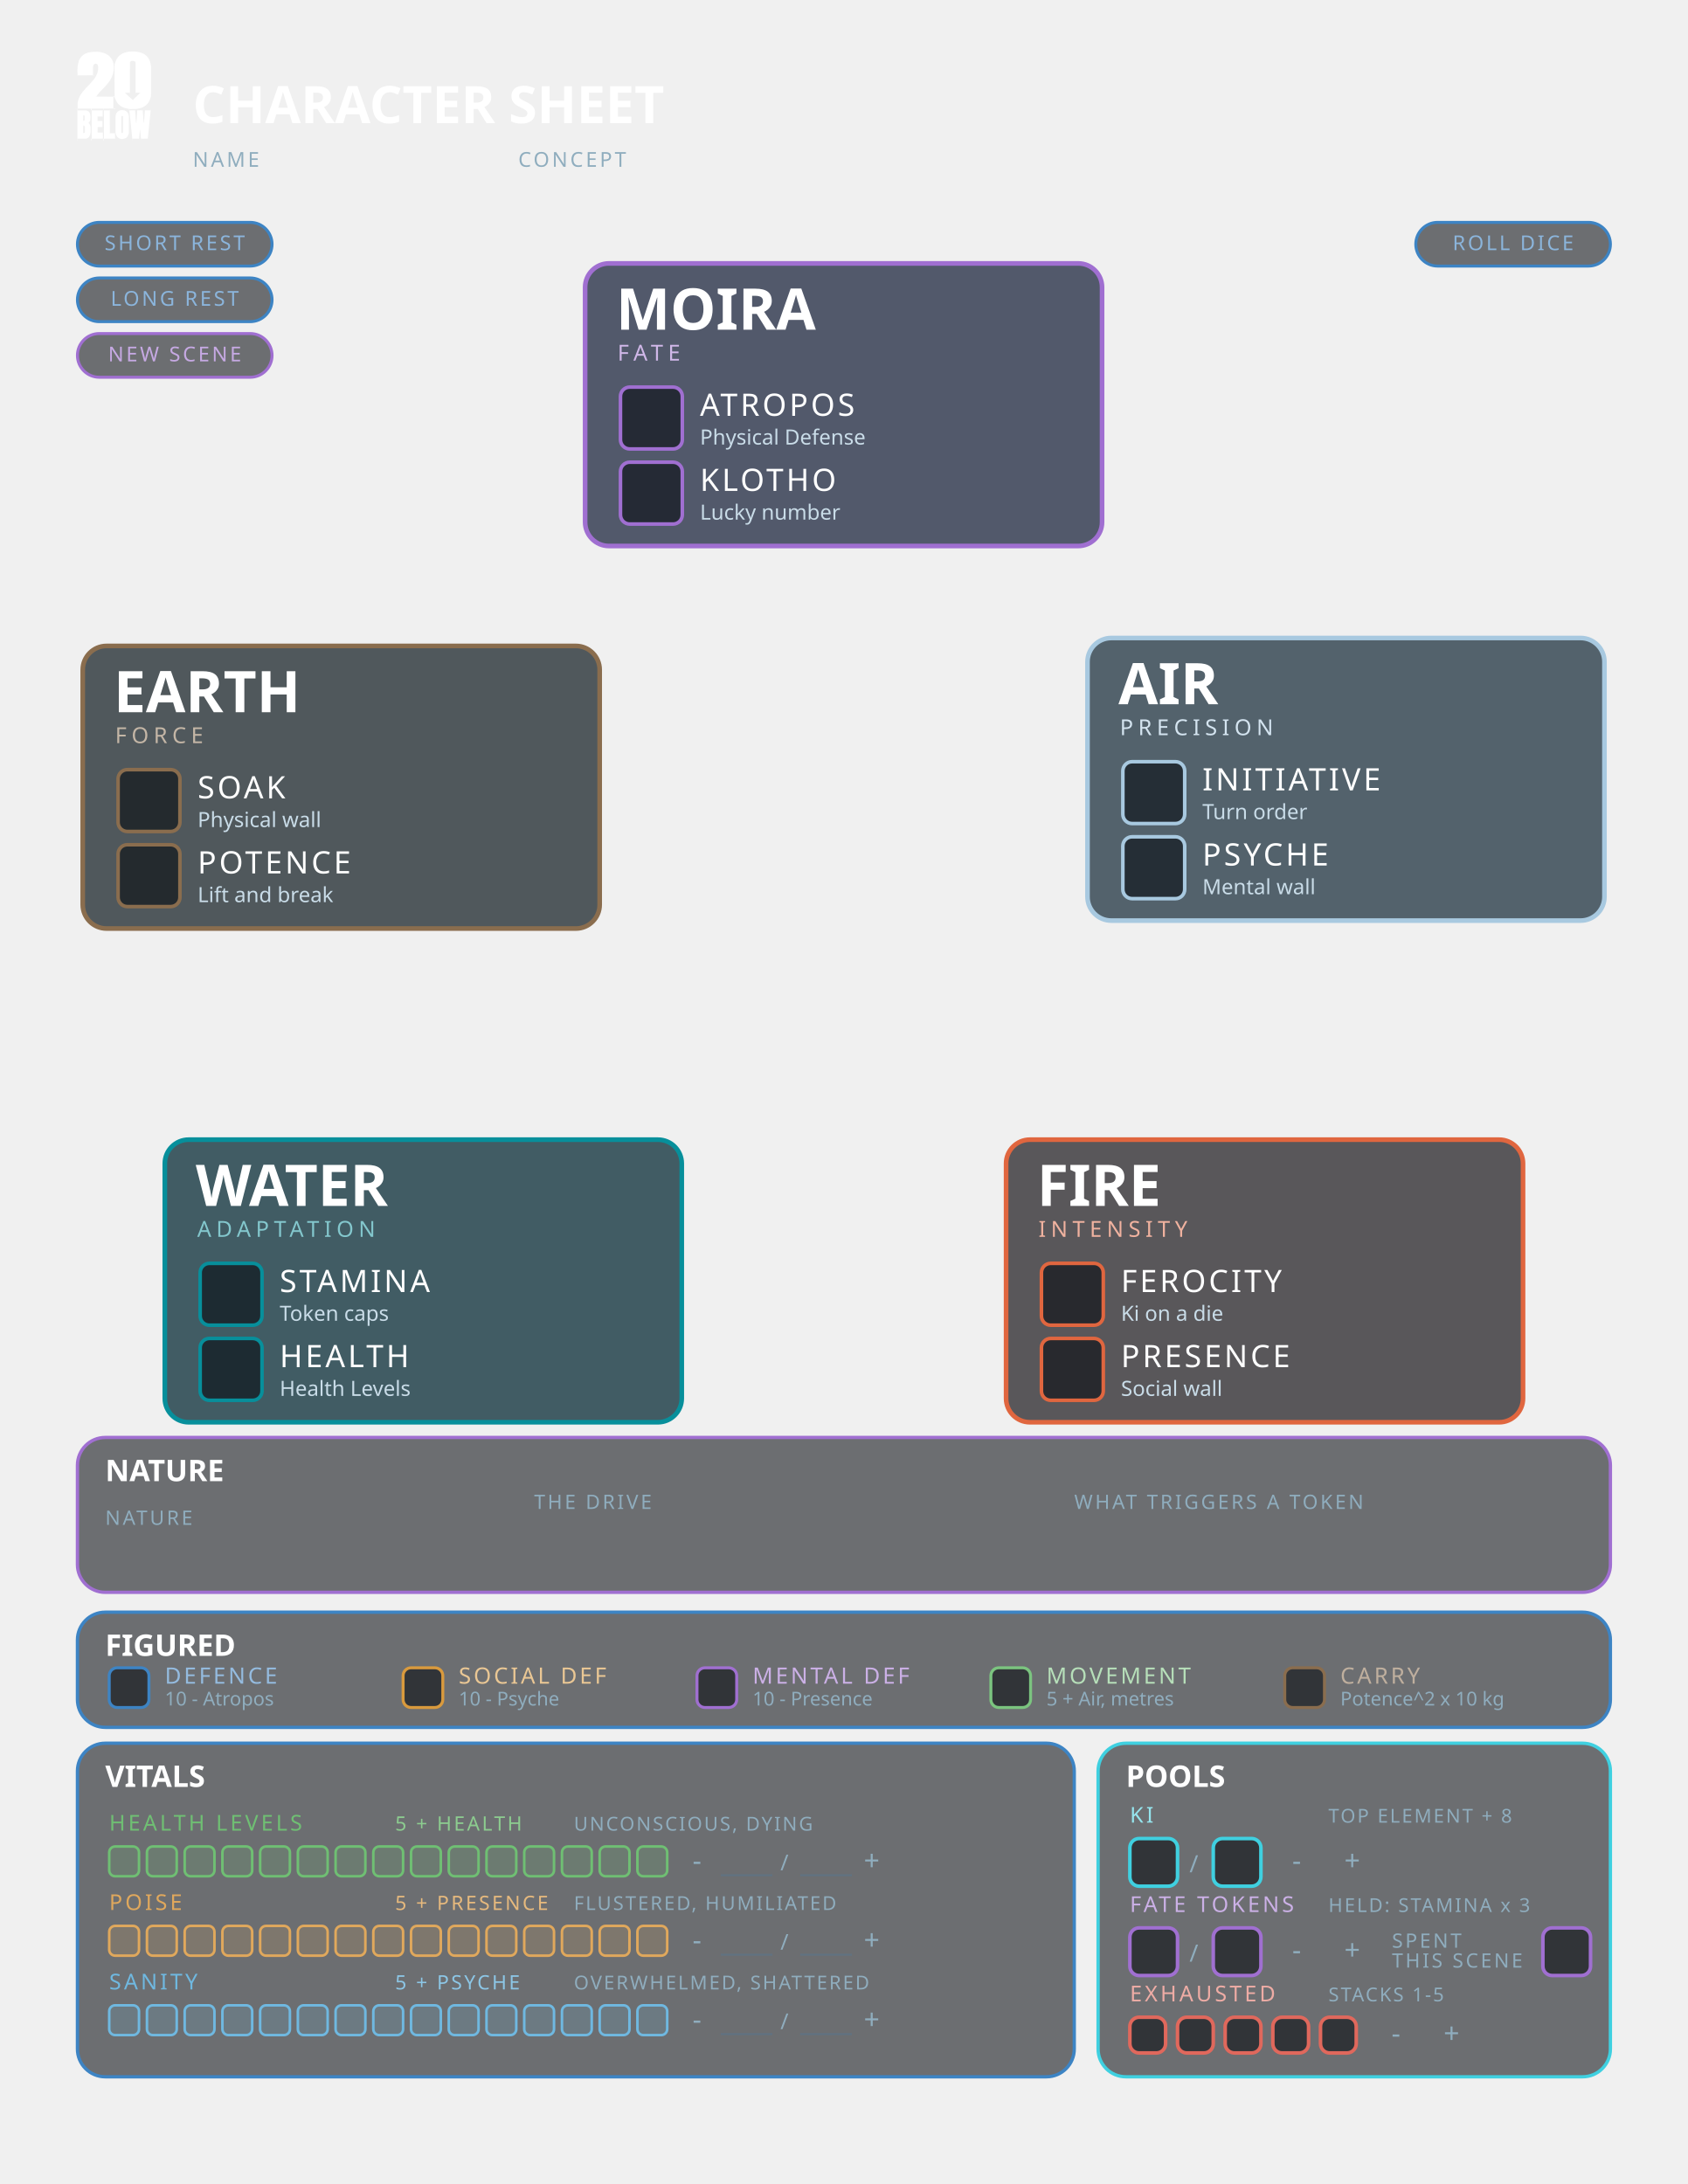
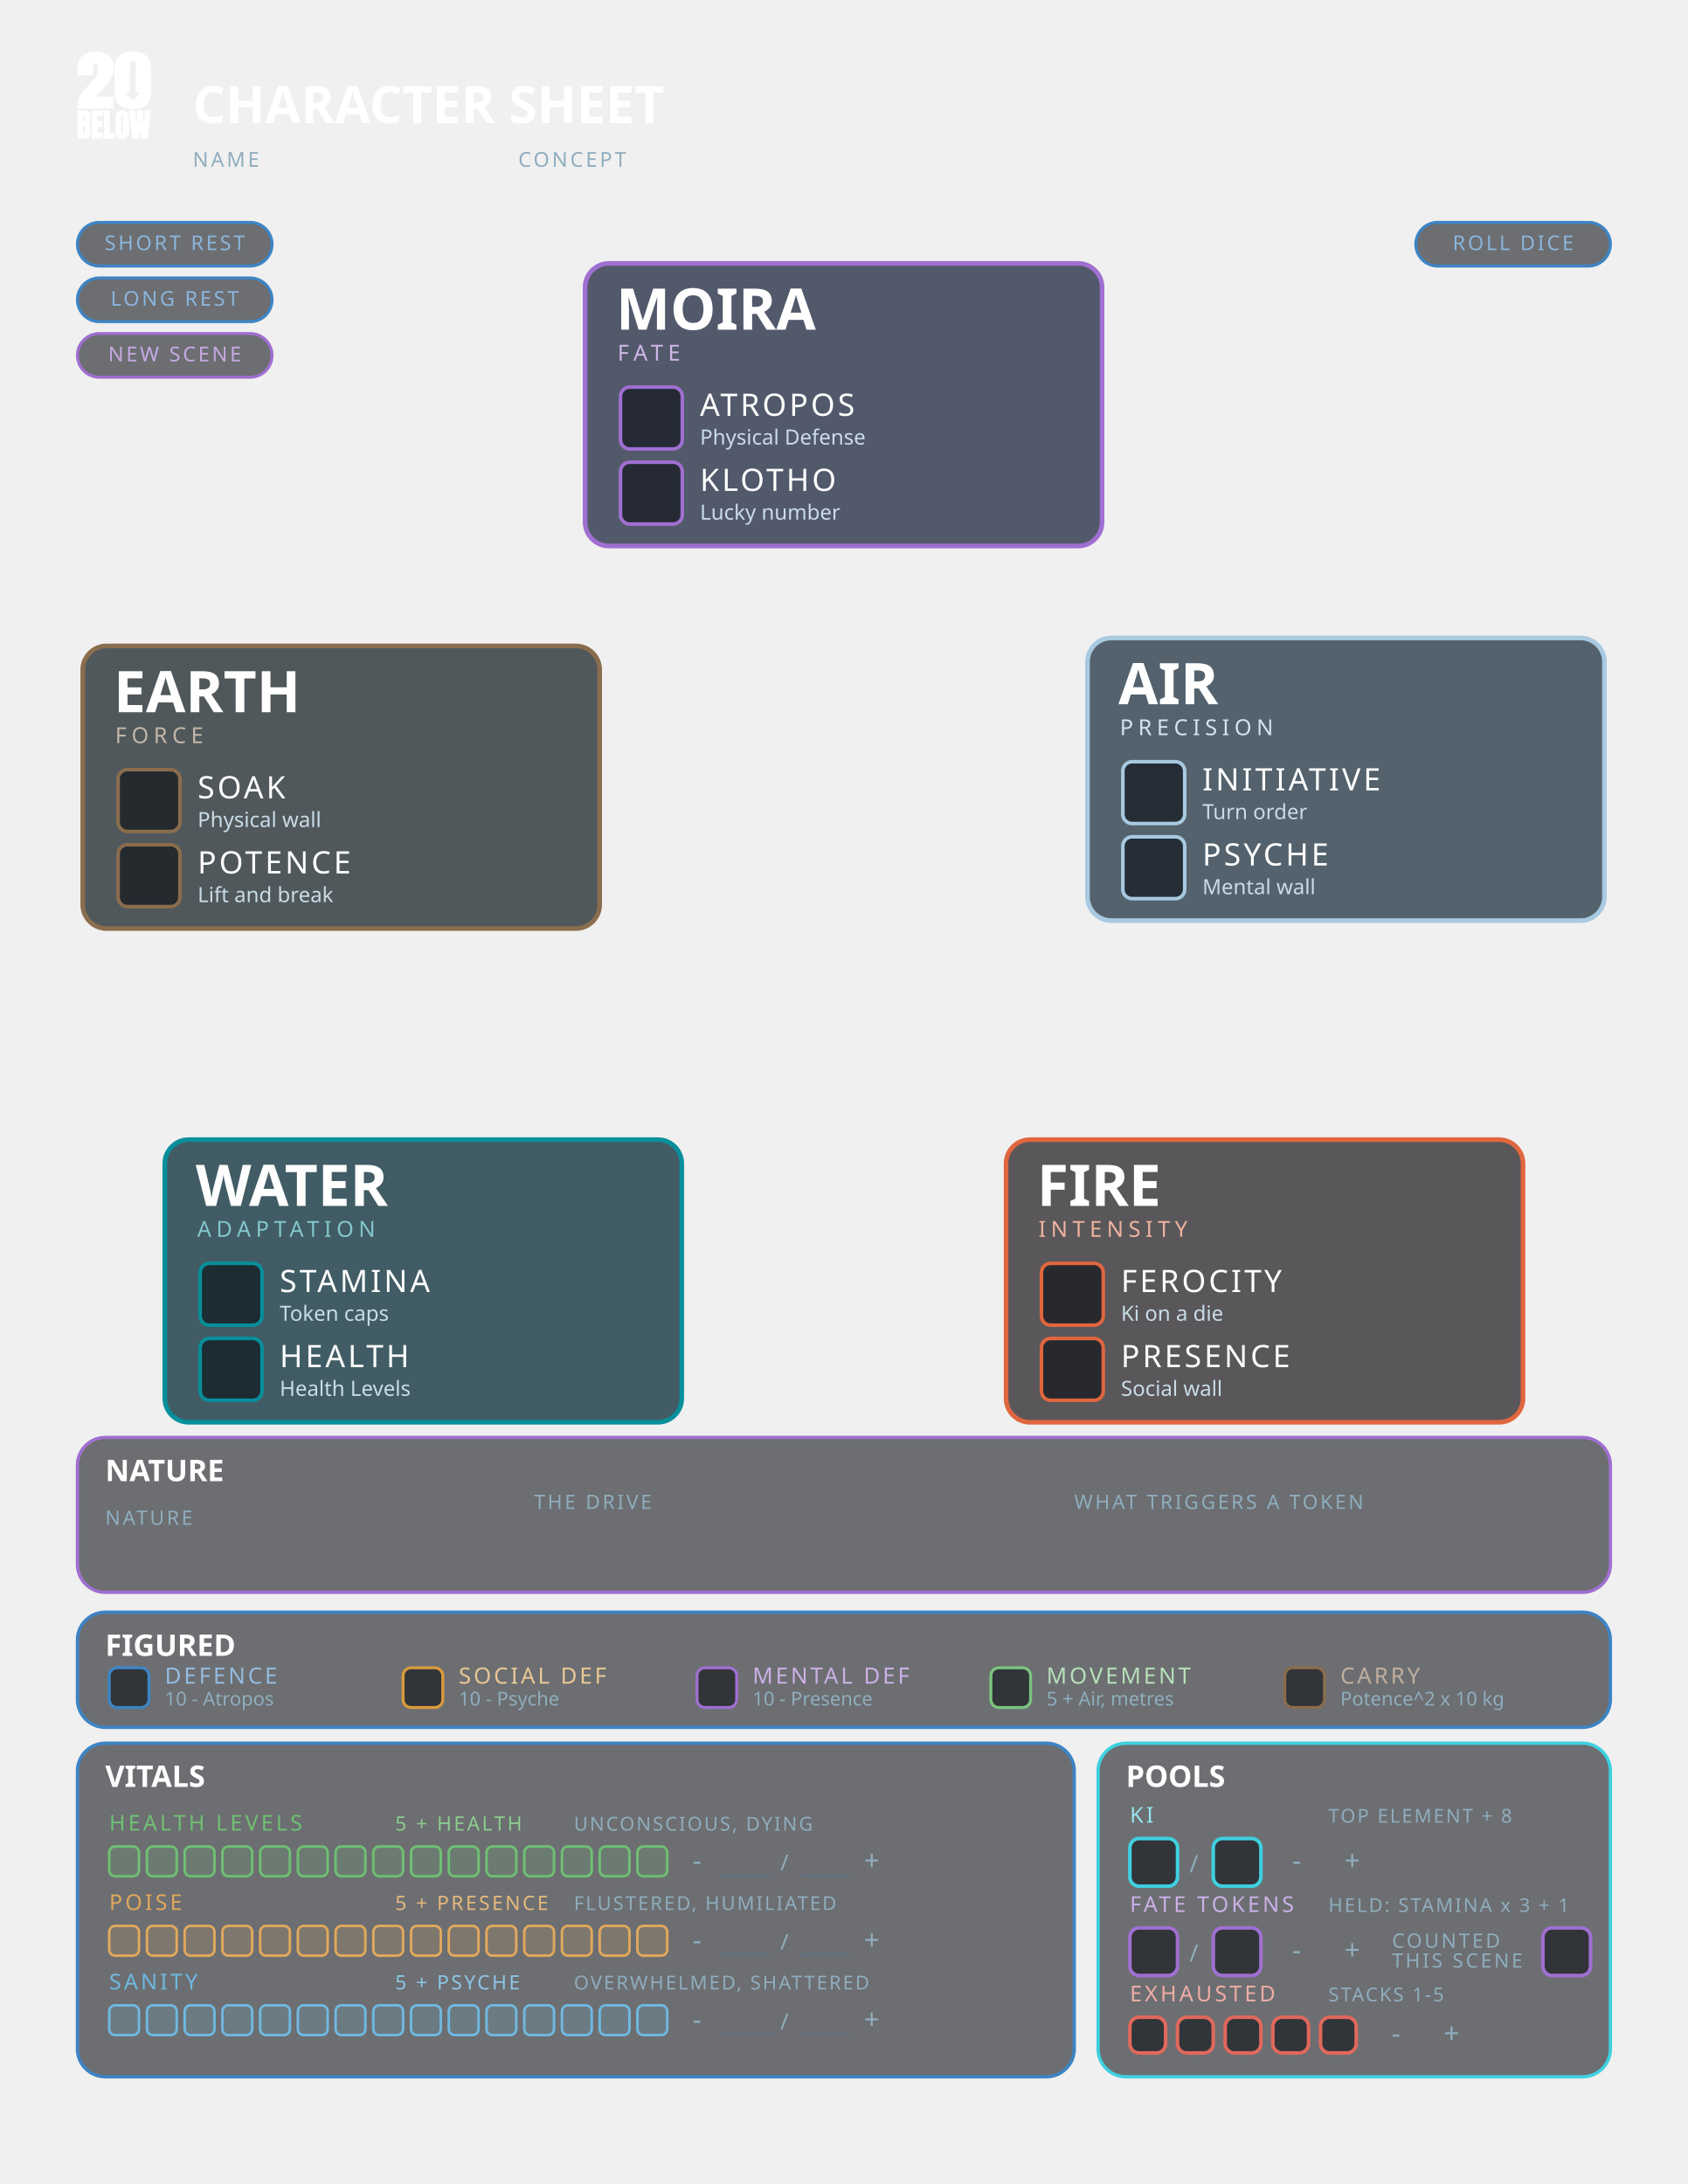
<svg xmlns="http://www.w3.org/2000/svg" width="2550" height="3300" viewBox="0 0 2550 3300" shape-rendering="geometricPrecision" text-rendering="geometricPrecision">
  <svg x="117" y="78" width="111.257" height="132" viewBox="0 0 649 770" preserveAspectRatio="xMidYMid meet" overflow="visible">
    <path fill="#FFFFFF" fill-rule="evenodd" d="M464.36 -0.14C452.82 0.49 446.39 1.89 438.79 3.29C431.18 4.68 425.65 5.99 418.71 8.21C411.77 10.44 402.54 14.20 397.14 16.64C391.75 19.08 391.46 19.30 386.36 22.86C381.25 26.42 371.23 33.89 366.50 38.00C361.77 42.11 361.46 42.96 358.00 47.50C354.54 52.04 349.18 59.18 345.71 65.21C342.25 71.25 339.64 77.14 337.21 83.71C334.79 90.29 332.76 96.93 331.14 104.64C329.52 112.36 328.10 83.79 327.50 130.00C326.90 176.21 326.62 334.71 327.57 381.93C328.52 429.14 330.52 403.81 333.21 413.29C335.90 422.76 339.42 430.92 343.71 438.79C348.01 446.65 354.04 454.63 359.00 460.50C363.96 466.37 369.11 470.39 373.50 474.00C377.89 477.61 379.49 478.85 385.36 482.14C391.23 485.44 399.48 490.36 408.71 493.79C417.95 497.21 430.40 500.60 440.79 502.71C451.17 504.83 458.48 506.05 471.00 506.50C483.52 506.95 503.87 506.37 515.93 505.43C527.99 504.49 535.80 502.46 543.36 500.86C550.92 499.25 556.04 497.54 561.29 495.79C566.54 494.04 569.30 493.13 574.86 490.36C580.42 487.58 589.54 482.37 594.64 479.14C599.75 475.92 600.94 475.27 605.50 471.00C610.06 466.73 617.86 458.52 622.00 453.50C626.14 448.48 627.39 446.39 630.36 440.86C633.32 435.32 637.39 426.73 639.79 420.29C642.18 413.85 643.26 410.43 644.71 402.21C646.17 394.00 647.87 414.54 648.50 371.00C649.13 327.46 648.68 181.82 648.50 141.00C648.32 100.18 648.71 134.29 647.43 126.07C646.14 117.86 643.80 101.87 640.79 91.71C637.77 81.56 633.82 73.18 629.36 65.14C624.89 57.11 619.95 50.05 614.00 43.50C608.05 36.95 600.83 30.83 593.64 25.86C586.45 20.88 579.60 17.24 570.86 13.64C562.12 10.05 551.69 6.64 541.21 4.29C530.74 1.93 520.81 0.24 508.00 -0.50C495.19 -1.24 475.89 -0.77 464.36 -0.14Z M139.36 1.86C129.87 2.20 128.85 2.35 121.07 3.57C113.30 4.80 100.87 7.04 92.71 9.21C84.56 11.39 78.54 13.70 72.14 16.64C65.75 19.58 59.30 23.63 54.36 26.86C49.42 30.08 46.92 31.75 42.50 36.00C38.08 40.25 31.83 47.17 27.86 52.36C23.88 57.55 21.58 61.08 18.64 67.14C15.70 73.20 12.89 79.06 10.21 88.71C7.54 98.37 4.36 112.86 2.57 125.07C0.79 137.29 -0.17 150.19 -0.50 162.00C-0.83 173.81 0.23 188.44 0.57 195.93C0.92 203.42 1.12 204.71 1.57 206.93C2.02 209.14 -19.18 208.89 3.29 209.21C25.75 209.54 113.99 209.39 136.36 208.86C158.73 208.32 137.31 217.48 137.50 206.00C137.69 194.52 137.23 153.23 137.50 140.00C137.77 126.77 138.45 130.29 139.14 126.64C139.83 123.00 140.67 120.50 141.64 118.14C142.62 115.79 142.96 114.30 145.00 112.50C147.04 110.70 151.36 108.36 153.86 107.36C156.36 106.36 157.43 106.36 160.00 106.50C162.57 106.64 166.40 106.93 169.29 108.21C172.17 109.50 175.10 110.40 177.29 114.21C179.48 118.02 181.56 124.27 182.43 131.07C183.30 137.87 182.93 148.12 182.50 155.00C182.07 161.88 181.14 166.48 179.86 172.36C178.57 178.24 177.54 183.04 174.79 190.29C172.04 197.54 167.63 207.80 163.36 215.86C159.08 223.92 157.04 228.20 149.14 238.64C141.25 249.08 128.69 264.36 116.00 278.50C103.31 292.64 84.50 311.00 73.00 323.50C61.50 336.00 54.19 344.52 47.00 353.50C39.81 362.48 34.42 370.42 29.86 377.36C25.30 384.30 22.92 388.58 19.64 395.14C16.37 401.70 12.94 408.61 10.21 416.71C7.49 424.82 4.74 436.90 3.29 443.79C1.83 450.67 1.75 448.51 1.50 458.00C1.25 467.49 1.20 493.30 1.79 500.71C2.37 508.13 -47.13 502.27 5.00 502.50C57.13 502.73 262.65 502.82 314.57 502.07C366.49 501.32 316.18 515.01 316.50 498.00C316.82 480.99 316.69 416.81 316.50 400.00C316.31 383.19 339.94 397.73 315.36 397.14C290.77 396.56 193.86 396.83 169.00 396.50C144.14 396.17 162.38 400.98 166.21 395.14C170.05 389.31 179.70 375.44 192.00 361.50C204.30 347.56 228.33 324.00 240.00 311.50C251.67 299.00 254.98 294.98 262.00 286.50C269.02 278.02 275.92 269.92 282.14 260.64C288.37 251.37 294.25 241.58 299.36 230.86C304.46 220.13 309.44 207.94 312.79 196.29C316.13 184.63 318.14 169.14 319.43 160.93C320.71 152.71 320.50 153.81 320.50 147.00C320.50 140.19 320.20 127.96 319.43 120.07C318.65 112.18 317.30 105.70 315.86 99.64C314.42 93.58 313.24 89.60 310.79 83.71C308.33 77.83 305.56 71.11 301.14 64.36C296.73 57.61 290.01 49.15 284.29 43.21C278.56 37.27 273.36 33.14 266.79 28.71C260.21 24.29 251.94 19.89 244.86 16.64C237.77 13.39 232.27 11.39 224.29 9.21C216.30 7.04 204.64 4.86 196.93 3.57C189.21 2.29 187.60 1.79 178.00 1.50C168.40 1.21 148.85 1.51 139.36 1.86Z M483.50 81.00C487.49 80.82 493.83 81.17 497.50 82.00C501.17 82.83 503.45 84.05 505.50 86.00C507.55 87.95 508.63 90.20 509.79 93.71C510.94 97.23 511.96 62.70 512.43 107.07C512.89 151.44 512.13 317.37 512.57 359.93C513.01 402.49 508.83 362.00 515.07 362.43C521.31 362.86 543.76 362.31 550.00 362.50C556.24 362.69 562.08 353.65 552.50 363.57C542.92 373.49 503.42 411.65 492.50 422.00C481.58 432.35 499.17 435.38 487.00 425.64C474.83 415.90 430.33 374.10 419.50 363.57C408.67 353.05 415.26 362.69 422.00 362.50C428.74 362.31 453.19 362.86 459.93 362.43C466.67 362.00 462.00 402.00 462.43 359.93C462.86 317.86 462.07 154.40 462.50 110.00C462.93 65.60 464.13 97.30 465.00 93.50C465.87 89.70 466.29 88.95 467.71 87.21C469.14 85.48 470.94 84.11 473.57 83.07C476.20 82.04 479.51 81.18 483.50 81.00Z M387.36 515.86C382.49 516.46 376.02 517.19 370.71 519.21C365.40 521.24 359.83 524.33 355.50 528.00C351.17 531.67 347.43 536.76 344.71 541.21C342.00 545.67 340.75 548.75 339.21 554.71C337.68 560.68 336.12 552.29 335.50 577.00C334.88 601.71 335.06 678.61 335.50 703.00C335.94 727.39 337.19 718.31 338.14 723.36C339.10 728.40 339.43 729.07 341.21 733.29C343.00 737.50 346.14 744.52 348.86 748.64C351.57 752.76 354.45 755.38 357.50 758.00C360.55 760.62 363.81 762.69 367.14 764.36C370.48 766.02 374.36 767.14 377.50 768.00C380.64 768.86 381.75 769.25 386.00 769.50C390.25 769.75 397.02 770.36 403.00 769.50C408.98 768.64 417.11 766.27 421.86 764.36C426.61 762.44 427.93 761.43 431.50 758.00C435.07 754.57 440.23 748.89 443.29 743.79C446.35 738.68 448.15 733.99 449.86 727.36C451.56 720.73 452.89 729.06 453.50 704.00C454.11 678.94 453.94 601.23 453.50 577.00C453.06 552.77 452.05 563.95 450.86 558.64C449.67 553.33 447.98 548.86 446.36 545.14C444.74 541.43 443.29 539.21 441.14 536.36C439.00 533.50 436.38 530.45 433.50 528.00C430.62 525.55 427.02 523.31 423.86 521.64C420.69 519.98 418.49 519.01 414.50 518.00C410.51 516.99 404.45 515.93 399.93 515.57C395.40 515.21 392.23 515.25 387.36 515.86Z M1.43 517.93C-9.82 518.68 -0.23 480.70 -0.50 522.00C-0.77 563.30 -0.80 724.80 -0.21 765.71C0.37 806.63 -8.87 767.20 3.00 767.50C14.87 767.80 57.60 767.93 71.00 767.50C84.40 767.07 79.01 766.68 83.43 764.93C87.85 763.18 94.02 759.69 97.50 757.00C100.98 754.31 102.07 752.57 104.29 748.79C106.50 745.00 108.93 740.26 110.79 734.29C112.64 728.31 114.48 723.48 115.43 712.93C116.38 702.38 116.60 679.88 116.50 671.00C116.40 662.12 116.25 664.75 114.86 659.64C113.46 654.54 109.95 644.55 108.14 640.36C106.33 636.17 105.75 636.39 104.00 634.50C102.25 632.61 96.75 632.27 97.64 629.00C98.54 625.73 106.73 619.70 109.36 614.86C111.99 610.01 112.57 607.24 113.43 599.93C114.29 592.62 115.08 580.06 114.50 571.00C113.92 561.94 111.65 551.68 109.93 545.57C108.20 539.46 105.88 537.12 104.14 534.36C102.40 531.60 101.55 530.79 99.50 529.00C97.45 527.21 94.69 525.14 91.86 523.64C89.02 522.14 86.64 521.02 82.50 520.00C78.36 518.98 80.51 517.85 67.00 517.50C53.49 517.15 12.68 517.18 1.43 517.93Z M126.64 518.14C111.23 518.73 125.64 479.74 125.50 521.00C125.36 562.26 125.20 724.63 125.79 765.71C126.37 806.80 112.85 767.25 129.00 767.50C145.15 767.75 206.80 767.80 222.71 767.21C238.63 766.63 224.31 772.76 224.50 764.00C224.69 755.24 224.44 723.06 223.86 714.64C223.27 706.23 228.30 713.70 221.00 713.50C213.70 713.30 187.21 713.62 180.07 713.43C172.93 713.24 178.57 712.93 178.14 712.36C177.71 711.79 177.50 717.79 177.50 710.00C177.50 702.21 177.56 673.23 178.14 665.64C178.73 658.06 174.37 664.70 181.00 664.50C187.63 664.30 211.45 664.62 217.93 664.43C224.40 664.24 219.43 663.93 219.86 663.36C220.29 662.79 220.46 669.32 220.50 661.00C220.54 652.68 220.82 621.68 220.07 613.43C219.32 605.18 222.90 611.93 216.00 611.50C209.10 611.07 185.06 611.44 178.64 610.86C172.23 610.27 177.68 614.13 177.50 608.00C177.32 601.87 177.14 580.14 177.57 574.07C178.00 568.00 173.17 572.00 180.07 571.57C186.98 571.14 212.04 571.70 219.00 571.50C225.96 571.30 221.35 579.04 221.86 570.36C222.37 561.68 222.71 528.24 222.07 519.43C221.43 510.62 233.90 517.71 218.00 517.50C202.10 517.29 142.06 517.56 126.64 518.14Z M234.64 518.14C226.73 518.73 233.64 479.74 233.50 521.00C233.36 562.26 233.20 724.63 233.79 765.71C234.37 806.80 221.01 767.25 237.00 767.50C252.99 767.75 313.96 767.80 329.71 767.21C345.46 766.63 331.31 771.76 331.50 764.00C331.69 756.24 331.44 728.06 330.86 720.64C330.27 713.23 335.13 719.70 328.00 719.50C320.87 719.30 295.14 719.86 288.07 719.43C281.00 719.00 286.07 750.26 285.57 716.93C285.07 683.60 285.83 552.67 285.07 519.43C284.31 486.19 289.40 517.71 281.00 517.50C272.60 517.29 242.56 517.56 234.64 518.14Z M459.64 518.14C451.90 519.38 454.65 483.56 458.57 524.93C462.49 566.30 478.57 725.93 483.14 766.36C487.71 806.79 476.52 767.31 486.00 767.50C495.48 767.69 530.43 767.76 540.00 767.50C549.57 767.24 541.67 778.67 543.43 765.93C545.19 753.19 549.14 704.26 550.57 691.07C552.00 677.88 550.40 674.24 552.00 686.79C553.60 699.33 558.31 752.90 560.14 766.36C561.98 779.81 553.30 767.42 563.00 767.50C572.70 767.58 608.79 767.79 618.36 766.86C627.93 765.93 619.58 767.58 620.43 761.93C621.27 756.27 619.43 772.26 623.43 732.93C627.43 693.60 641.02 561.64 644.43 525.93C647.83 490.21 644.43 520.05 643.86 518.64C643.29 517.24 648.64 517.69 641.00 517.50C633.36 517.31 605.85 517.18 598.00 517.50C590.15 517.82 596.10 500.64 593.93 519.43C591.76 538.21 588.05 630.14 585.00 630.21C581.95 630.29 577.81 538.64 575.64 519.86C573.48 501.07 579.81 517.76 572.00 517.50C564.19 517.24 536.36 516.02 528.79 518.29C521.21 520.55 528.37 512.25 526.57 531.07C524.77 549.89 521.06 633.18 518.00 631.21C514.94 629.25 510.38 538.24 508.21 519.29C506.05 500.33 513.10 517.69 505.00 517.50C496.90 517.31 467.38 516.90 459.64 518.14Z M51.14 563.64C51.71 556.24 52.37 562.51 54.00 562.50C55.63 562.49 59.36 562.14 60.93 563.57C62.50 565.00 63.00 566.00 63.43 571.07C63.86 576.14 63.74 588.43 63.50 594.00C63.26 599.57 62.62 602.12 62.00 604.50C61.38 606.88 60.80 607.46 59.79 608.29C58.77 609.11 57.18 609.27 55.93 609.43C54.68 609.58 53.18 609.63 52.29 609.21C51.39 608.80 50.76 614.52 50.57 606.93C50.38 599.33 50.57 571.05 51.14 563.64Z M391.57 568.07C393.26 567.36 396.56 566.63 398.21 568.29C399.87 569.94 400.95 555.05 401.50 578.00C402.05 600.95 401.89 683.06 401.50 706.00C401.11 728.94 400.39 713.58 399.14 715.64C397.89 717.70 395.44 718.13 394.00 718.36C392.56 718.58 391.42 717.73 390.50 717.00C389.58 716.27 389.17 716.33 388.50 714.00C387.83 711.67 386.83 725.17 386.50 703.00C386.17 680.83 386.24 602.74 386.50 581.00C386.76 559.26 387.23 574.73 388.07 572.57C388.92 570.42 389.88 568.79 391.57 568.07Z M51.14 655.64C52.21 645.57 55.13 654.42 56.93 654.57C58.73 654.73 60.76 655.74 61.93 656.57C63.10 657.40 63.33 657.83 63.93 659.57C64.52 661.31 65.30 658.65 65.50 667.00C65.70 675.35 65.76 701.60 65.14 709.64C64.52 717.69 63.86 713.88 61.79 715.29C59.71 716.69 54.60 718.12 52.71 718.07C50.83 718.02 50.76 725.40 50.50 715.00C50.24 704.60 50.07 665.71 51.14 655.64Z" />
  </svg>
  <text x="291.257" y="186" font-family="'Segoe UI Semibold', 'Segoe UI', Montserrat, system-ui, sans-serif" font-size="78" font-weight="700" fill="#FFFFFF" text-anchor="start">CHARACTER SHEET</text>
  <text x="291.257" y="252" font-family="'Segoe UI', Montserrat, system-ui, sans-serif" font-size="31" letter-spacing="3.9" fill="#8FADBE" text-anchor="start">NAME</text>
  <text x="783" y="252" font-family="'Segoe UI', Montserrat, system-ui, sans-serif" font-size="31" letter-spacing="3.9" fill="#8FADBE" text-anchor="start">CONCEPT</text>
  <path d="M150 336 H378 A33 33 0 0 1 411 369 V369 A33 33 0 0 1 378 402 H150 A33 33 0 0 1 117 369 V369 A33 33 0 0 1 150 336 Z" fill="#01050A" fill-opacity="0.55" />
  <path d="M150 336 H378 A33 33 0 0 1 411 369 V369 A33 33 0 0 1 378 402 H150 A33 33 0 0 1 117 369 V369 A33 33 0 0 1 150 336 Z" fill="none" stroke="#3D84C4" stroke-width="4.5" />
  <text x="264" y="378" font-family="'Segoe UI', Montserrat, system-ui, sans-serif" font-size="31" letter-spacing="3.6" fill="#8BB5DC" text-anchor="middle">SHORT REST</text>
  <path d="M150 420 H378 A33 33 0 0 1 411 453 V453 A33 33 0 0 1 378 486 H150 A33 33 0 0 1 117 453 V453 A33 33 0 0 1 150 420 Z" fill="#01050A" fill-opacity="0.55" />
  <path d="M150 420 H378 A33 33 0 0 1 411 453 V453 A33 33 0 0 1 378 486 H150 A33 33 0 0 1 117 453 V453 A33 33 0 0 1 150 420 Z" fill="none" stroke="#3D84C4" stroke-width="4.5" />
  <text x="264" y="462" font-family="'Segoe UI', Montserrat, system-ui, sans-serif" font-size="31" letter-spacing="3.6" fill="#8BB5DC" text-anchor="middle">LONG REST</text>
  <path d="M150 504 H378 A33 33 0 0 1 411 537 V537 A33 33 0 0 1 378 570 H150 A33 33 0 0 1 117 537 V537 A33 33 0 0 1 150 504 Z" fill="#01050A" fill-opacity="0.55" />
  <path d="M150 504 H378 A33 33 0 0 1 411 537 V537 A33 33 0 0 1 378 570 H150 A33 33 0 0 1 117 537 V537 A33 33 0 0 1 150 504 Z" fill="none" stroke="#A06FD1" stroke-width="4.5" />
  <text x="264" y="546" font-family="'Segoe UI', Montserrat, system-ui, sans-serif" font-size="31" letter-spacing="3.6" fill="#C6A9E3" text-anchor="middle">NEW SCENE</text>
  <path d="M2172 336 H2400 A33 33 0 0 1 2433 369 V369 A33 33 0 0 1 2400 402 H2172 A33 33 0 0 1 2139 369 V369 A33 33 0 0 1 2172 336 Z" fill="#01050A" fill-opacity="0.55" />
  <path d="M2172 336 H2400 A33 33 0 0 1 2433 369 V369 A33 33 0 0 1 2400 402 H2172 A33 33 0 0 1 2139 369 V369 A33 33 0 0 1 2172 336 Z" fill="none" stroke="#3D84C4" stroke-width="4.5" />
  <text x="2286" y="378" font-family="'Segoe UI', Montserrat, system-ui, sans-serif" font-size="31" letter-spacing="3.6" fill="#8BB5DC" text-anchor="middle">ROLL DICE</text>
  <path d="M920 398 H1629 A36 36 0 0 1 1665 434 V789 A36 36 0 0 1 1629 825 H920 A36 36 0 0 1 884 789 V434 A36 36 0 0 1 920 398 Z" fill="#262E45" fill-opacity="0.78" />
  <path d="M920 398 H1629 A36 36 0 0 1 1665 434 V789 A36 36 0 0 1 1629 825 H920 A36 36 0 0 1 884 789 V434 A36 36 0 0 1 920 398 Z" fill="none" stroke="#A06FD1" stroke-width="7" />
  <text x="930.726" y="498.128" font-family="'Segoe UI Semibold', 'Segoe UI', Montserrat, system-ui, sans-serif" font-size="86.778" font-weight="700" fill="#FFFFFF" text-anchor="start">MOIRA</text>
  <text x="932.952" y="544.855" font-family="'Segoe UI', Montserrat, system-ui, sans-serif" font-size="33.376" letter-spacing="7.343" fill="#D0B7E8" text-anchor="start">FATE</text>
  <rect x="937.402" y="584.906" width="93.453" height="93.453" rx="14" fill="#01050A" fill-opacity="0.55" stroke="#A06FD1" stroke-width="5.4" />
  <text x="1057.56" y="628.295" font-family="'Segoe UI', Montserrat, system-ui, sans-serif" font-size="46.727" letter-spacing="4.2" fill="#FFFFFF" text-anchor="start">ATROPOS</text>
  <text x="1057.56" y="671.684" font-family="Montserrat, 'Segoe UI', system-ui, sans-serif" font-size="31.707" font-weight="500" fill="#C9DCE8" text-anchor="start">Physical Defense</text>
  <rect x="937.402" y="698.385" width="93.453" height="93.453" rx="14" fill="#01050A" fill-opacity="0.55" stroke="#A06FD1" stroke-width="5.4" />
  <text x="1057.56" y="741.774" font-family="'Segoe UI', Montserrat, system-ui, sans-serif" font-size="46.727" letter-spacing="4.2" fill="#FFFFFF" text-anchor="start">KLOTHO</text>
  <text x="1057.56" y="785.162" font-family="Montserrat, 'Segoe UI', system-ui, sans-serif" font-size="31.707" font-weight="500" fill="#C9DCE8" text-anchor="start">Lucky number</text>
  <path d="M1679 964 H2388 A36 36 0 0 1 2424 1000 V1355 A36 36 0 0 1 2388 1391 H1679 A36 36 0 0 1 1643 1355 V1000 A36 36 0 0 1 1679 964 Z" fill="#273A47" fill-opacity="0.78" />
  <path d="M1679 964 H2388 A36 36 0 0 1 2424 1000 V1355 A36 36 0 0 1 2388 1391 H1679 A36 36 0 0 1 1643 1355 V1000 A36 36 0 0 1 1679 964 Z" fill="none" stroke="#A8C9E0" stroke-width="7" />
  <text x="1689.73" y="1064.13" font-family="'Segoe UI Semibold', 'Segoe UI', Montserrat, system-ui, sans-serif" font-size="86.778" font-weight="700" fill="#FFFFFF" text-anchor="start">AIR</text>
  <text x="1691.95" y="1110.85" font-family="'Segoe UI', Montserrat, system-ui, sans-serif" font-size="33.376" letter-spacing="7.343" fill="#D4E4F0" text-anchor="start">PRECISION</text>
  <rect x="1696.4" y="1150.91" width="93.453" height="93.453" rx="14" fill="#01050A" fill-opacity="0.55" stroke="#A8C9E0" stroke-width="5.4" />
  <text x="1816.56" y="1194.29" font-family="'Segoe UI', Montserrat, system-ui, sans-serif" font-size="46.727" letter-spacing="4.2" fill="#FFFFFF" text-anchor="start">INITIATIVE</text>
  <text x="1816.56" y="1237.68" font-family="Montserrat, 'Segoe UI', system-ui, sans-serif" font-size="31.707" font-weight="500" fill="#C9DCE8" text-anchor="start">Turn order</text>
  <rect x="1696.4" y="1264.38" width="93.453" height="93.453" rx="14" fill="#01050A" fill-opacity="0.55" stroke="#A8C9E0" stroke-width="5.4" />
  <text x="1816.56" y="1307.77" font-family="'Segoe UI', Montserrat, system-ui, sans-serif" font-size="46.727" letter-spacing="4.2" fill="#FFFFFF" text-anchor="start">PSYCHE</text>
  <text x="1816.56" y="1351.16" font-family="Montserrat, 'Segoe UI', system-ui, sans-serif" font-size="31.707" font-weight="500" fill="#C9DCE8" text-anchor="start">Mental wall</text>
  <path d="M1556 1722 H2265 A36 36 0 0 1 2301 1758 V2113 A36 36 0 0 1 2265 2149 H1556 A36 36 0 0 1 1520 2113 V1758 A36 36 0 0 1 1556 1722 Z" fill="#2F2C30" fill-opacity="0.78" />
  <path d="M1556 1722 H2265 A36 36 0 0 1 2301 1758 V2113 A36 36 0 0 1 2265 2149 H1556 A36 36 0 0 1 1520 2113 V1758 A36 36 0 0 1 1556 1722 Z" fill="none" stroke="#E0663F" stroke-width="7" />
  <text x="1566.73" y="1822.13" font-family="'Segoe UI Semibold', 'Segoe UI', Montserrat, system-ui, sans-serif" font-size="86.778" font-weight="700" fill="#FFFFFF" text-anchor="start">FIRE</text>
  <text x="1568.95" y="1868.85" font-family="'Segoe UI', Montserrat, system-ui, sans-serif" font-size="33.376" letter-spacing="7.343" fill="#F0B29F" text-anchor="start">INTENSITY</text>
  <rect x="1573.4" y="1908.91" width="93.453" height="93.453" rx="14" fill="#01050A" fill-opacity="0.55" stroke="#E0663F" stroke-width="5.4" />
  <text x="1693.56" y="1952.29" font-family="'Segoe UI', Montserrat, system-ui, sans-serif" font-size="46.727" letter-spacing="4.2" fill="#FFFFFF" text-anchor="start">FEROCITY</text>
  <text x="1693.56" y="1995.68" font-family="Montserrat, 'Segoe UI', system-ui, sans-serif" font-size="31.707" font-weight="500" fill="#C9DCE8" text-anchor="start">Ki on a die</text>
  <rect x="1573.4" y="2022.38" width="93.453" height="93.453" rx="14" fill="#01050A" fill-opacity="0.55" stroke="#E0663F" stroke-width="5.4" />
  <text x="1693.56" y="2065.77" font-family="'Segoe UI', Montserrat, system-ui, sans-serif" font-size="46.727" letter-spacing="4.2" fill="#FFFFFF" text-anchor="start">PRESENCE</text>
  <text x="1693.56" y="2109.16" font-family="Montserrat, 'Segoe UI', system-ui, sans-serif" font-size="31.707" font-weight="500" fill="#C9DCE8" text-anchor="start">Social wall</text>
  <path d="M285 1722 H994 A36 36 0 0 1 1030 1758 V2113 A36 36 0 0 1 994 2149 H285 A36 36 0 0 1 249 2113 V1758 A36 36 0 0 1 285 1722 Z" fill="#10323D" fill-opacity="0.78" />
  <path d="M285 1722 H994 A36 36 0 0 1 1030 1758 V2113 A36 36 0 0 1 994 2149 H285 A36 36 0 0 1 249 2113 V1758 A36 36 0 0 1 285 1722 Z" fill="none" stroke="#078F9B" stroke-width="7" />
  <text x="295.726" y="1822.13" font-family="'Segoe UI Semibold', 'Segoe UI', Montserrat, system-ui, sans-serif" font-size="86.778" font-weight="700" fill="#FFFFFF" text-anchor="start">WATER</text>
  <text x="297.952" y="1868.85" font-family="'Segoe UI', Montserrat, system-ui, sans-serif" font-size="33.376" letter-spacing="7.343" fill="#83C7CD" text-anchor="start">ADAPTATION</text>
  <rect x="302.402" y="1908.91" width="93.453" height="93.453" rx="14" fill="#01050A" fill-opacity="0.55" stroke="#078F9B" stroke-width="5.4" />
  <text x="422.556" y="1952.29" font-family="'Segoe UI', Montserrat, system-ui, sans-serif" font-size="46.727" letter-spacing="4.2" fill="#FFFFFF" text-anchor="start">STAMINA</text>
  <text x="422.556" y="1995.68" font-family="Montserrat, 'Segoe UI', system-ui, sans-serif" font-size="31.707" font-weight="500" fill="#C9DCE8" text-anchor="start">Token caps</text>
  <rect x="302.402" y="2022.38" width="93.453" height="93.453" rx="14" fill="#01050A" fill-opacity="0.55" stroke="#078F9B" stroke-width="5.4" />
  <text x="422.556" y="2065.77" font-family="'Segoe UI', Montserrat, system-ui, sans-serif" font-size="46.727" letter-spacing="4.2" fill="#FFFFFF" text-anchor="start">HEALTH</text>
  <text x="422.556" y="2109.16" font-family="Montserrat, 'Segoe UI', system-ui, sans-serif" font-size="31.707" font-weight="500" fill="#C9DCE8" text-anchor="start">Health Levels</text>
  <path d="M161 976 H870 A36 36 0 0 1 906 1012 V1367 A36 36 0 0 1 870 1403 H161 A36 36 0 0 1 125 1367 V1012 A36 36 0 0 1 161 976 Z" fill="#232D32" fill-opacity="0.78" />
  <path d="M161 976 H870 A36 36 0 0 1 906 1012 V1367 A36 36 0 0 1 870 1403 H161 A36 36 0 0 1 125 1367 V1012 A36 36 0 0 1 161 976 Z" fill="none" stroke="#8A6D4E" stroke-width="7" />
  <text x="171.726" y="1076.13" font-family="'Segoe UI Semibold', 'Segoe UI', Montserrat, system-ui, sans-serif" font-size="86.778" font-weight="700" fill="#FFFFFF" text-anchor="start">EARTH</text>
  <text x="173.952" y="1122.85" font-family="'Segoe UI', Montserrat, system-ui, sans-serif" font-size="33.376" letter-spacing="7.343" fill="#C4B6A6" text-anchor="start">FORCE</text>
  <rect x="178.402" y="1162.91" width="93.453" height="93.453" rx="14" fill="#01050A" fill-opacity="0.55" stroke="#8A6D4E" stroke-width="5.4" />
  <text x="298.556" y="1206.29" font-family="'Segoe UI', Montserrat, system-ui, sans-serif" font-size="46.727" letter-spacing="4.2" fill="#FFFFFF" text-anchor="start">SOAK</text>
  <text x="298.556" y="1249.68" font-family="Montserrat, 'Segoe UI', system-ui, sans-serif" font-size="31.707" font-weight="500" fill="#C9DCE8" text-anchor="start">Physical wall</text>
  <rect x="178.402" y="1276.38" width="93.453" height="93.453" rx="14" fill="#01050A" fill-opacity="0.55" stroke="#8A6D4E" stroke-width="5.4" />
  <text x="298.556" y="1319.77" font-family="'Segoe UI', Montserrat, system-ui, sans-serif" font-size="46.727" letter-spacing="4.2" fill="#FFFFFF" text-anchor="start">POTENCE</text>
  <text x="298.556" y="1363.16" font-family="Montserrat, 'Segoe UI', system-ui, sans-serif" font-size="31.707" font-weight="500" fill="#C9DCE8" text-anchor="start">Lift and break</text>
  <path d="M159 2172 H2391 A42 42 0 0 1 2433 2214 V2364 A42 42 0 0 1 2391 2406 H159 A42 42 0 0 1 117 2364 V2214 A42 42 0 0 1 159 2172 Z" fill="#01050A" fill-opacity="0.55" />
  <path d="M159 2172 H2391 A42 42 0 0 1 2433 2214 V2364 A42 42 0 0 1 2391 2406 H159 A42 42 0 0 1 117 2364 V2214 A42 42 0 0 1 159 2172 Z" fill="none" stroke="#A06FD1" stroke-width="5" />
  <text x="159" y="2238" font-family="'Segoe UI Semibold', 'Segoe UI', Montserrat, system-ui, sans-serif" font-size="45" font-weight="700" fill="#FFFFFF" text-anchor="start">NATURE</text>
  <text x="159" y="2304" font-family="'Segoe UI', Montserrat, system-ui, sans-serif" font-size="30" letter-spacing="3.6" fill="#8FADBE" text-anchor="start">NATURE</text>
  <text x="807" y="2280" font-family="'Segoe UI', Montserrat, system-ui, sans-serif" font-size="30" letter-spacing="3.6" fill="#8FADBE" text-anchor="start">THE DRIVE</text>
  <text x="1623" y="2280" font-family="'Segoe UI', Montserrat, system-ui, sans-serif" font-size="30" letter-spacing="3.6" fill="#8FADBE" text-anchor="start">WHAT TRIGGERS A TOKEN</text>
  <path d="M159 2436 H2391 A42 42 0 0 1 2433 2478 V2568 A42 42 0 0 1 2391 2610 H159 A42 42 0 0 1 117 2568 V2478 A42 42 0 0 1 159 2436 Z" fill="#01050A" fill-opacity="0.55" />
  <path d="M159 2436 H2391 A42 42 0 0 1 2433 2478 V2568 A42 42 0 0 1 2391 2610 H159 A42 42 0 0 1 117 2568 V2478 A42 42 0 0 1 159 2436 Z" fill="none" stroke="#3D84C4" stroke-width="5" />
  <text x="159" y="2502" font-family="'Segoe UI Semibold', 'Segoe UI', Montserrat, system-ui, sans-serif" font-size="45" font-weight="700" fill="#FFFFFF" text-anchor="start">FIGURED</text>
  <rect x="165" y="2520" width="60" height="60" rx="12" fill="#01050A" fill-opacity="0.55" stroke="#3D84C4" stroke-width="4.5" />
  <text x="249" y="2544" font-family="'Segoe UI', Montserrat, system-ui, sans-serif" font-size="34" letter-spacing="3.9" fill="#94BBDF" text-anchor="start">DEFENCE</text>
  <text x="249" y="2577" font-family="Montserrat, 'Segoe UI', system-ui, sans-serif" font-size="29" font-weight="500" fill="#8FADBE" text-anchor="start">10 - Atropos</text>
  <rect x="609" y="2520" width="60" height="60" rx="12" fill="#01050A" fill-opacity="0.55" stroke="#D99A3D" stroke-width="4.5" />
  <text x="693" y="2544" font-family="'Segoe UI', Montserrat, system-ui, sans-serif" font-size="34" letter-spacing="3.9" fill="#EAC794" text-anchor="start">SOCIAL DEF</text>
  <text x="693" y="2577" font-family="Montserrat, 'Segoe UI', system-ui, sans-serif" font-size="29" font-weight="500" fill="#8FADBE" text-anchor="start">10 - Psyche</text>
  <rect x="1053" y="2520" width="60" height="60" rx="12" fill="#01050A" fill-opacity="0.55" stroke="#A06FD1" stroke-width="4.5" />
  <text x="1137" y="2544" font-family="'Segoe UI', Montserrat, system-ui, sans-serif" font-size="34" letter-spacing="3.9" fill="#CBB0E6" text-anchor="start">MENTAL DEF</text>
  <text x="1137" y="2577" font-family="Montserrat, 'Segoe UI', system-ui, sans-serif" font-size="29" font-weight="500" fill="#8FADBE" text-anchor="start">10 - Presence</text>
  <rect x="1497" y="2520" width="60" height="60" rx="12" fill="#01050A" fill-opacity="0.55" stroke="#7BC47F" stroke-width="4.5" />
  <text x="1581" y="2544" font-family="'Segoe UI', Montserrat, system-ui, sans-serif" font-size="34" letter-spacing="3.9" fill="#B6DFB9" text-anchor="start">MOVEMENT</text>
  <text x="1581" y="2577" font-family="Montserrat, 'Segoe UI', system-ui, sans-serif" font-size="29" font-weight="500" fill="#8FADBE" text-anchor="start">5 + Air, metres</text>
  <rect x="1941" y="2520" width="60" height="60" rx="12" fill="#01050A" fill-opacity="0.55" stroke="#8A6D4E" stroke-width="4.5" />
  <text x="2025" y="2544" font-family="'Segoe UI', Montserrat, system-ui, sans-serif" font-size="34" letter-spacing="3.9" fill="#BFAF9E" text-anchor="start">CARRY</text>
  <text x="2025" y="2577" font-family="Montserrat, 'Segoe UI', system-ui, sans-serif" font-size="29" font-weight="500" fill="#8FADBE" text-anchor="start">Potence^2 x 10 kg</text>
  <path d="M159 2634 H1581 A42 42 0 0 1 1623 2676 V3096 A42 42 0 0 1 1581 3138 H159 A42 42 0 0 1 117 3096 V2676 A42 42 0 0 1 159 2634 Z" fill="#01050A" fill-opacity="0.55" />
  <path d="M159 2634 H1581 A42 42 0 0 1 1623 2676 V3096 A42 42 0 0 1 1581 3138 H159 A42 42 0 0 1 117 3096 V2676 A42 42 0 0 1 159 2634 Z" fill="none" stroke="#3D84C4" stroke-width="5" />
  <text x="159" y="2700" font-family="'Segoe UI Semibold', 'Segoe UI', Montserrat, system-ui, sans-serif" font-size="45" font-weight="700" fill="#FFFFFF" text-anchor="start">VITALS</text>
  <text x="165" y="2766" font-family="'Segoe UI', Montserrat, system-ui, sans-serif" font-size="33" letter-spacing="4.2" fill="#6FBF73" text-anchor="start">HEALTH LEVELS</text>
  <text x="597" y="2766" font-family="'Segoe UI', Montserrat, system-ui, sans-serif" font-size="30" letter-spacing="3.3" fill="#8CCC8F" text-anchor="start">5 + HEALTH</text>
  <text x="867" y="2766" font-family="'Segoe UI', Montserrat, system-ui, sans-serif" font-size="29" letter-spacing="2.7" fill="#8FADBE" text-anchor="start">UNCONSCIOUS, DYING</text>
  <rect x="165" y="2790" width="45" height="45" rx="9" fill="#6FBF73" fill-opacity="0.16" stroke="#6FBF73" stroke-width="3.9" />
  <rect x="222" y="2790" width="45" height="45" rx="9" fill="#6FBF73" fill-opacity="0.16" stroke="#6FBF73" stroke-width="3.9" />
  <rect x="279" y="2790" width="45" height="45" rx="9" fill="#6FBF73" fill-opacity="0.16" stroke="#6FBF73" stroke-width="3.9" />
  <rect x="336" y="2790" width="45" height="45" rx="9" fill="#6FBF73" fill-opacity="0.16" stroke="#6FBF73" stroke-width="3.9" />
  <rect x="393" y="2790" width="45" height="45" rx="9" fill="#6FBF73" fill-opacity="0.16" stroke="#6FBF73" stroke-width="3.9" />
  <rect x="450" y="2790" width="45" height="45" rx="9" fill="#6FBF73" fill-opacity="0.16" stroke="#6FBF73" stroke-width="3.9" />
  <rect x="507" y="2790" width="45" height="45" rx="9" fill="#6FBF73" fill-opacity="0.16" stroke="#6FBF73" stroke-width="3.9" />
  <rect x="564" y="2790" width="45" height="45" rx="9" fill="#6FBF73" fill-opacity="0.16" stroke="#6FBF73" stroke-width="3.9" />
  <rect x="621" y="2790" width="45" height="45" rx="9" fill="#6FBF73" fill-opacity="0.16" stroke="#6FBF73" stroke-width="3.9" />
  <rect x="678" y="2790" width="45" height="45" rx="9" fill="#6FBF73" fill-opacity="0.16" stroke="#6FBF73" stroke-width="3.9" />
  <rect x="735" y="2790" width="45" height="45" rx="9" fill="#6FBF73" fill-opacity="0.16" stroke="#6FBF73" stroke-width="3.9" />
  <rect x="792" y="2790" width="45" height="45" rx="9" fill="#6FBF73" fill-opacity="0.16" stroke="#6FBF73" stroke-width="3.9" />
  <rect x="849" y="2790" width="45" height="45" rx="9" fill="#6FBF73" fill-opacity="0.16" stroke="#6FBF73" stroke-width="3.9" />
  <rect x="906" y="2790" width="45" height="45" rx="9" fill="#6FBF73" fill-opacity="0.16" stroke="#6FBF73" stroke-width="3.9" />
  <rect x="963" y="2790" width="45" height="45" rx="9" fill="#6FBF73" fill-opacity="0.16" stroke="#6FBF73" stroke-width="3.9" />
  <text x="1053" y="2826" font-family="'Segoe UI', Montserrat, system-ui, sans-serif" font-size="42" letter-spacing="0" fill="#8FADBE" text-anchor="middle">-</text>
  <rect x="1089" y="2832" width="78" height="3" fill="#5C7488" fill-opacity="0.7" />
  <text x="1179" y="2826" font-family="Montserrat, 'Segoe UI', system-ui, sans-serif" font-size="33" font-weight="500" fill="#8FADBE" text-anchor="start">/</text>
  <rect x="1209" y="2832" width="78" height="3" fill="#5C7488" fill-opacity="0.7" />
  <text x="1317" y="2826" font-family="'Segoe UI', Montserrat, system-ui, sans-serif" font-size="42" letter-spacing="0" fill="#8FADBE" text-anchor="middle">+</text>
  <text x="165" y="2886" font-family="'Segoe UI', Montserrat, system-ui, sans-serif" font-size="33" letter-spacing="4.2" fill="#E0A85C" text-anchor="start">POISE</text>
  <text x="597" y="2886" font-family="'Segoe UI', Montserrat, system-ui, sans-serif" font-size="30" letter-spacing="3.3" fill="#E6B97D" text-anchor="start">5 + PRESENCE</text>
  <text x="867" y="2886" font-family="'Segoe UI', Montserrat, system-ui, sans-serif" font-size="29" letter-spacing="2.7" fill="#8FADBE" text-anchor="start">FLUSTERED, HUMILIATED</text>
  <rect x="165" y="2910" width="45" height="45" rx="9" fill="#E0A85C" fill-opacity="0.16" stroke="#E0A85C" stroke-width="3.9" />
  <rect x="222" y="2910" width="45" height="45" rx="9" fill="#E0A85C" fill-opacity="0.16" stroke="#E0A85C" stroke-width="3.9" />
  <rect x="279" y="2910" width="45" height="45" rx="9" fill="#E0A85C" fill-opacity="0.16" stroke="#E0A85C" stroke-width="3.9" />
  <rect x="336" y="2910" width="45" height="45" rx="9" fill="#E0A85C" fill-opacity="0.16" stroke="#E0A85C" stroke-width="3.9" />
  <rect x="393" y="2910" width="45" height="45" rx="9" fill="#E0A85C" fill-opacity="0.16" stroke="#E0A85C" stroke-width="3.9" />
  <rect x="450" y="2910" width="45" height="45" rx="9" fill="#E0A85C" fill-opacity="0.16" stroke="#E0A85C" stroke-width="3.9" />
  <rect x="507" y="2910" width="45" height="45" rx="9" fill="#E0A85C" fill-opacity="0.16" stroke="#E0A85C" stroke-width="3.9" />
  <rect x="564" y="2910" width="45" height="45" rx="9" fill="#E0A85C" fill-opacity="0.16" stroke="#E0A85C" stroke-width="3.9" />
  <rect x="621" y="2910" width="45" height="45" rx="9" fill="#E0A85C" fill-opacity="0.16" stroke="#E0A85C" stroke-width="3.9" />
  <rect x="678" y="2910" width="45" height="45" rx="9" fill="#E0A85C" fill-opacity="0.16" stroke="#E0A85C" stroke-width="3.9" />
  <rect x="735" y="2910" width="45" height="45" rx="9" fill="#E0A85C" fill-opacity="0.16" stroke="#E0A85C" stroke-width="3.9" />
  <rect x="792" y="2910" width="45" height="45" rx="9" fill="#E0A85C" fill-opacity="0.16" stroke="#E0A85C" stroke-width="3.9" />
  <rect x="849" y="2910" width="45" height="45" rx="9" fill="#E0A85C" fill-opacity="0.16" stroke="#E0A85C" stroke-width="3.9" />
  <rect x="906" y="2910" width="45" height="45" rx="9" fill="#E0A85C" fill-opacity="0.16" stroke="#E0A85C" stroke-width="3.9" />
  <rect x="963" y="2910" width="45" height="45" rx="9" fill="#E0A85C" fill-opacity="0.16" stroke="#E0A85C" stroke-width="3.9" />
  <text x="1053" y="2946" font-family="'Segoe UI', Montserrat, system-ui, sans-serif" font-size="42" letter-spacing="0" fill="#8FADBE" text-anchor="middle">-</text>
  <rect x="1089" y="2952" width="78" height="3" fill="#5C7488" fill-opacity="0.7" />
  <text x="1179" y="2946" font-family="Montserrat, 'Segoe UI', system-ui, sans-serif" font-size="33" font-weight="500" fill="#8FADBE" text-anchor="start">/</text>
  <rect x="1209" y="2952" width="78" height="3" fill="#5C7488" fill-opacity="0.7" />
  <text x="1317" y="2946" font-family="'Segoe UI', Montserrat, system-ui, sans-serif" font-size="42" letter-spacing="0" fill="#8FADBE" text-anchor="middle">+</text>
  <text x="165" y="3006" font-family="'Segoe UI', Montserrat, system-ui, sans-serif" font-size="33" letter-spacing="4.2" fill="#6FB8E0" text-anchor="start">SANITY</text>
  <text x="597" y="3006" font-family="'Segoe UI', Montserrat, system-ui, sans-serif" font-size="30" letter-spacing="3.3" fill="#8CC6E6" text-anchor="start">5 + PSYCHE</text>
  <text x="867" y="3006" font-family="'Segoe UI', Montserrat, system-ui, sans-serif" font-size="29" letter-spacing="2.7" fill="#8FADBE" text-anchor="start">OVERWHELMED, SHATTERED</text>
  <rect x="165" y="3030" width="45" height="45" rx="9" fill="#6FB8E0" fill-opacity="0.16" stroke="#6FB8E0" stroke-width="3.9" />
  <rect x="222" y="3030" width="45" height="45" rx="9" fill="#6FB8E0" fill-opacity="0.16" stroke="#6FB8E0" stroke-width="3.9" />
  <rect x="279" y="3030" width="45" height="45" rx="9" fill="#6FB8E0" fill-opacity="0.16" stroke="#6FB8E0" stroke-width="3.9" />
  <rect x="336" y="3030" width="45" height="45" rx="9" fill="#6FB8E0" fill-opacity="0.16" stroke="#6FB8E0" stroke-width="3.9" />
  <rect x="393" y="3030" width="45" height="45" rx="9" fill="#6FB8E0" fill-opacity="0.16" stroke="#6FB8E0" stroke-width="3.9" />
  <rect x="450" y="3030" width="45" height="45" rx="9" fill="#6FB8E0" fill-opacity="0.16" stroke="#6FB8E0" stroke-width="3.9" />
  <rect x="507" y="3030" width="45" height="45" rx="9" fill="#6FB8E0" fill-opacity="0.16" stroke="#6FB8E0" stroke-width="3.9" />
  <rect x="564" y="3030" width="45" height="45" rx="9" fill="#6FB8E0" fill-opacity="0.16" stroke="#6FB8E0" stroke-width="3.9" />
  <rect x="621" y="3030" width="45" height="45" rx="9" fill="#6FB8E0" fill-opacity="0.16" stroke="#6FB8E0" stroke-width="3.9" />
  <rect x="678" y="3030" width="45" height="45" rx="9" fill="#6FB8E0" fill-opacity="0.16" stroke="#6FB8E0" stroke-width="3.9" />
  <rect x="735" y="3030" width="45" height="45" rx="9" fill="#6FB8E0" fill-opacity="0.16" stroke="#6FB8E0" stroke-width="3.9" />
  <rect x="792" y="3030" width="45" height="45" rx="9" fill="#6FB8E0" fill-opacity="0.16" stroke="#6FB8E0" stroke-width="3.9" />
  <rect x="849" y="3030" width="45" height="45" rx="9" fill="#6FB8E0" fill-opacity="0.16" stroke="#6FB8E0" stroke-width="3.9" />
  <rect x="906" y="3030" width="45" height="45" rx="9" fill="#6FB8E0" fill-opacity="0.16" stroke="#6FB8E0" stroke-width="3.9" />
  <rect x="963" y="3030" width="45" height="45" rx="9" fill="#6FB8E0" fill-opacity="0.16" stroke="#6FB8E0" stroke-width="3.9" />
  <text x="1053" y="3066" font-family="'Segoe UI', Montserrat, system-ui, sans-serif" font-size="42" letter-spacing="0" fill="#8FADBE" text-anchor="middle">-</text>
  <rect x="1089" y="3072" width="78" height="3" fill="#5C7488" fill-opacity="0.7" />
  <text x="1179" y="3066" font-family="Montserrat, 'Segoe UI', system-ui, sans-serif" font-size="33" font-weight="500" fill="#8FADBE" text-anchor="start">/</text>
  <rect x="1209" y="3072" width="78" height="3" fill="#5C7488" fill-opacity="0.7" />
  <text x="1317" y="3066" font-family="'Segoe UI', Montserrat, system-ui, sans-serif" font-size="42" letter-spacing="0" fill="#8FADBE" text-anchor="middle">+</text>
  <path d="M1701 2634 H2391 A42 42 0 0 1 2433 2676 V3096 A42 42 0 0 1 2391 3138 H1701 A42 42 0 0 1 1659 3096 V2676 A42 42 0 0 1 1701 2634 Z" fill="#01050A" fill-opacity="0.55" />
  <path d="M1701 2634 H2391 A42 42 0 0 1 2433 2676 V3096 A42 42 0 0 1 2391 3138 H1701 A42 42 0 0 1 1659 3096 V2676 A42 42 0 0 1 1701 2634 Z" fill="none" stroke="#3FD0E0" stroke-width="5" />
  <text x="1701" y="2700" font-family="'Segoe UI Semibold', 'Segoe UI', Montserrat, system-ui, sans-serif" font-size="45" font-weight="700" fill="#FFFFFF" text-anchor="start">POOLS</text>
  <text x="1707" y="2754" font-family="'Segoe UI', Montserrat, system-ui, sans-serif" font-size="33" letter-spacing="4.2" fill="#95E5EE" text-anchor="start">KI</text>
  <text x="2007" y="2754" font-family="'Segoe UI', Montserrat, system-ui, sans-serif" font-size="29" letter-spacing="2.7" fill="#8FADBE" text-anchor="start">TOP ELEMENT + 8</text>
  <rect x="1707" y="2778" width="72" height="72" rx="14" fill="#01050A" fill-opacity="0.55" stroke="#3FD0E0" stroke-width="5.4" />
  <text x="1797" y="2829" font-family="Montserrat, 'Segoe UI', system-ui, sans-serif" font-size="36" font-weight="500" fill="#8FADBE" text-anchor="start">/</text>
  <rect x="1833" y="2778" width="72" height="72" rx="14" fill="#01050A" fill-opacity="0.55" stroke="#3FD0E0" stroke-width="5.4" />
  <text x="1959" y="2826" font-family="'Segoe UI', Montserrat, system-ui, sans-serif" font-size="42" letter-spacing="0" fill="#8FADBE" text-anchor="middle">-</text>
  <text x="2043" y="2826" font-family="'Segoe UI', Montserrat, system-ui, sans-serif" font-size="42" letter-spacing="0" fill="#8FADBE" text-anchor="middle">+</text>
  <text x="1707" y="2889" font-family="'Segoe UI', Montserrat, system-ui, sans-serif" font-size="33" letter-spacing="4.2" fill="#CBB0E6" text-anchor="start">FATE TOKENS</text>
-   <text x="2007" y="2889" font-family="'Segoe UI', Montserrat, system-ui, sans-serif" font-size="29" letter-spacing="2.7" fill="#8FADBE" text-anchor="start">HELD: STAMINA x 3</text>
+   <text x="2007" y="2889" font-family="'Segoe UI', Montserrat, system-ui, sans-serif" font-size="29" letter-spacing="2.7" fill="#8FADBE" text-anchor="start">HELD: STAMINA x 3 + 1</text>
  <rect x="1707" y="2913" width="72" height="72" rx="14" fill="#01050A" fill-opacity="0.55" stroke="#A06FD1" stroke-width="5.4" />
  <text x="1797" y="2964" font-family="Montserrat, 'Segoe UI', system-ui, sans-serif" font-size="36" font-weight="500" fill="#8FADBE" text-anchor="start">/</text>
  <rect x="1833" y="2913" width="72" height="72" rx="14" fill="#01050A" fill-opacity="0.55" stroke="#A06FD1" stroke-width="5.4" />
  <text x="1959" y="2961" font-family="'Segoe UI', Montserrat, system-ui, sans-serif" font-size="42" letter-spacing="0" fill="#8FADBE" text-anchor="middle">-</text>
  <text x="2043" y="2961" font-family="'Segoe UI', Montserrat, system-ui, sans-serif" font-size="42" letter-spacing="0" fill="#8FADBE" text-anchor="middle">+</text>
-   <text x="2103" y="2943" font-family="'Segoe UI', Montserrat, system-ui, sans-serif" font-size="30" letter-spacing="3.6" fill="#8FADBE" text-anchor="start">SPENT</text>
+   <text x="2103" y="2943" font-family="'Segoe UI', Montserrat, system-ui, sans-serif" font-size="30" letter-spacing="3.6" fill="#8FADBE" text-anchor="start">COUNTED</text>
  <text x="2103" y="2973" font-family="'Segoe UI', Montserrat, system-ui, sans-serif" font-size="30" letter-spacing="3.6" fill="#8FADBE" text-anchor="start">THIS SCENE</text>
  <rect x="2331" y="2913" width="72" height="72" rx="14" fill="#01050A" fill-opacity="0.55" stroke="#A06FD1" stroke-width="5.4" />
  <text x="1707" y="3024" font-family="'Segoe UI', Montserrat, system-ui, sans-serif" font-size="33" letter-spacing="4.2" fill="#EEACA5" text-anchor="start">EXHAUSTED</text>
  <text x="2007" y="3024" font-family="'Segoe UI', Montserrat, system-ui, sans-serif" font-size="29" letter-spacing="2.7" fill="#8FADBE" text-anchor="start">STACKS 1-5</text>
  <rect x="1707" y="3048" width="54" height="54" rx="14" fill="#01050A" fill-opacity="0.55" stroke="#E0685C" stroke-width="5.4" />
  <rect x="1779" y="3048" width="54" height="54" rx="14" fill="#01050A" fill-opacity="0.55" stroke="#E0685C" stroke-width="5.4" />
  <rect x="1851" y="3048" width="54" height="54" rx="14" fill="#01050A" fill-opacity="0.55" stroke="#E0685C" stroke-width="5.4" />
  <rect x="1923" y="3048" width="54" height="54" rx="14" fill="#01050A" fill-opacity="0.55" stroke="#E0685C" stroke-width="5.4" />
  <rect x="1995" y="3048" width="54" height="54" rx="14" fill="#01050A" fill-opacity="0.55" stroke="#E0685C" stroke-width="5.4" />
  <text x="2109" y="3087" font-family="'Segoe UI', Montserrat, system-ui, sans-serif" font-size="42" letter-spacing="0" fill="#8FADBE" text-anchor="middle">-</text>
  <text x="2193" y="3087" font-family="'Segoe UI', Montserrat, system-ui, sans-serif" font-size="42" letter-spacing="0" fill="#8FADBE" text-anchor="middle">+</text>
</svg>
